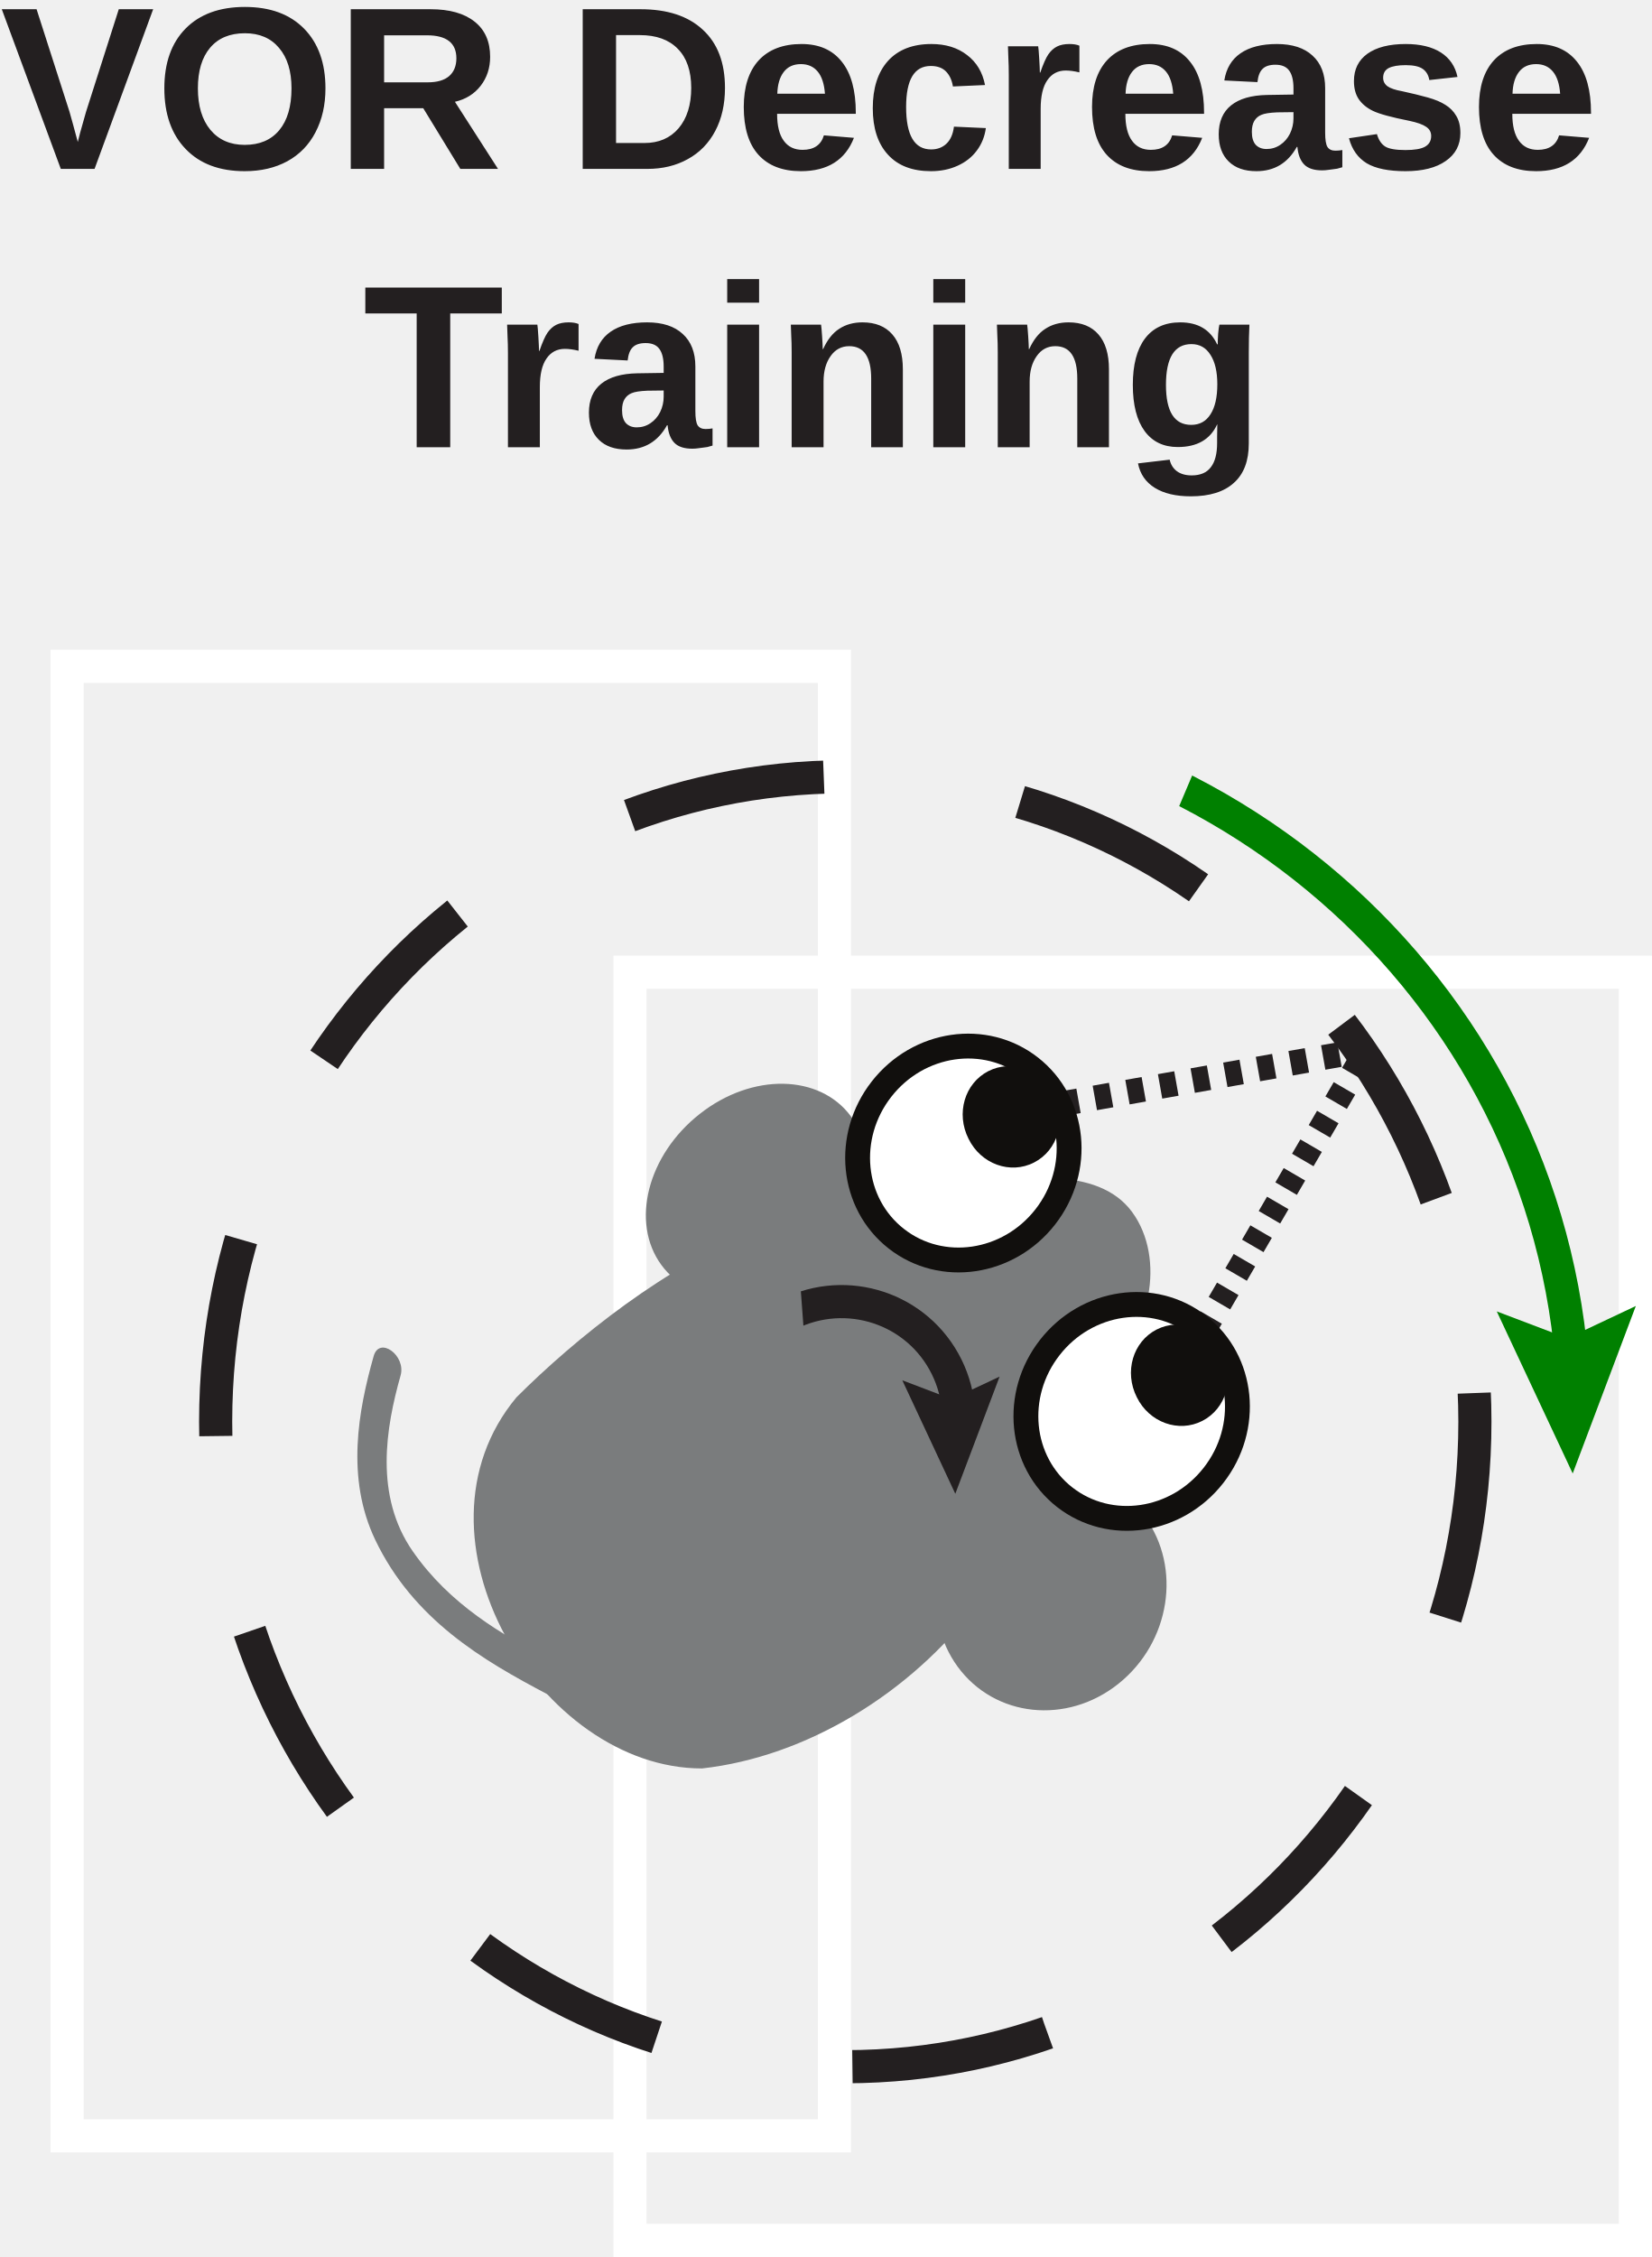
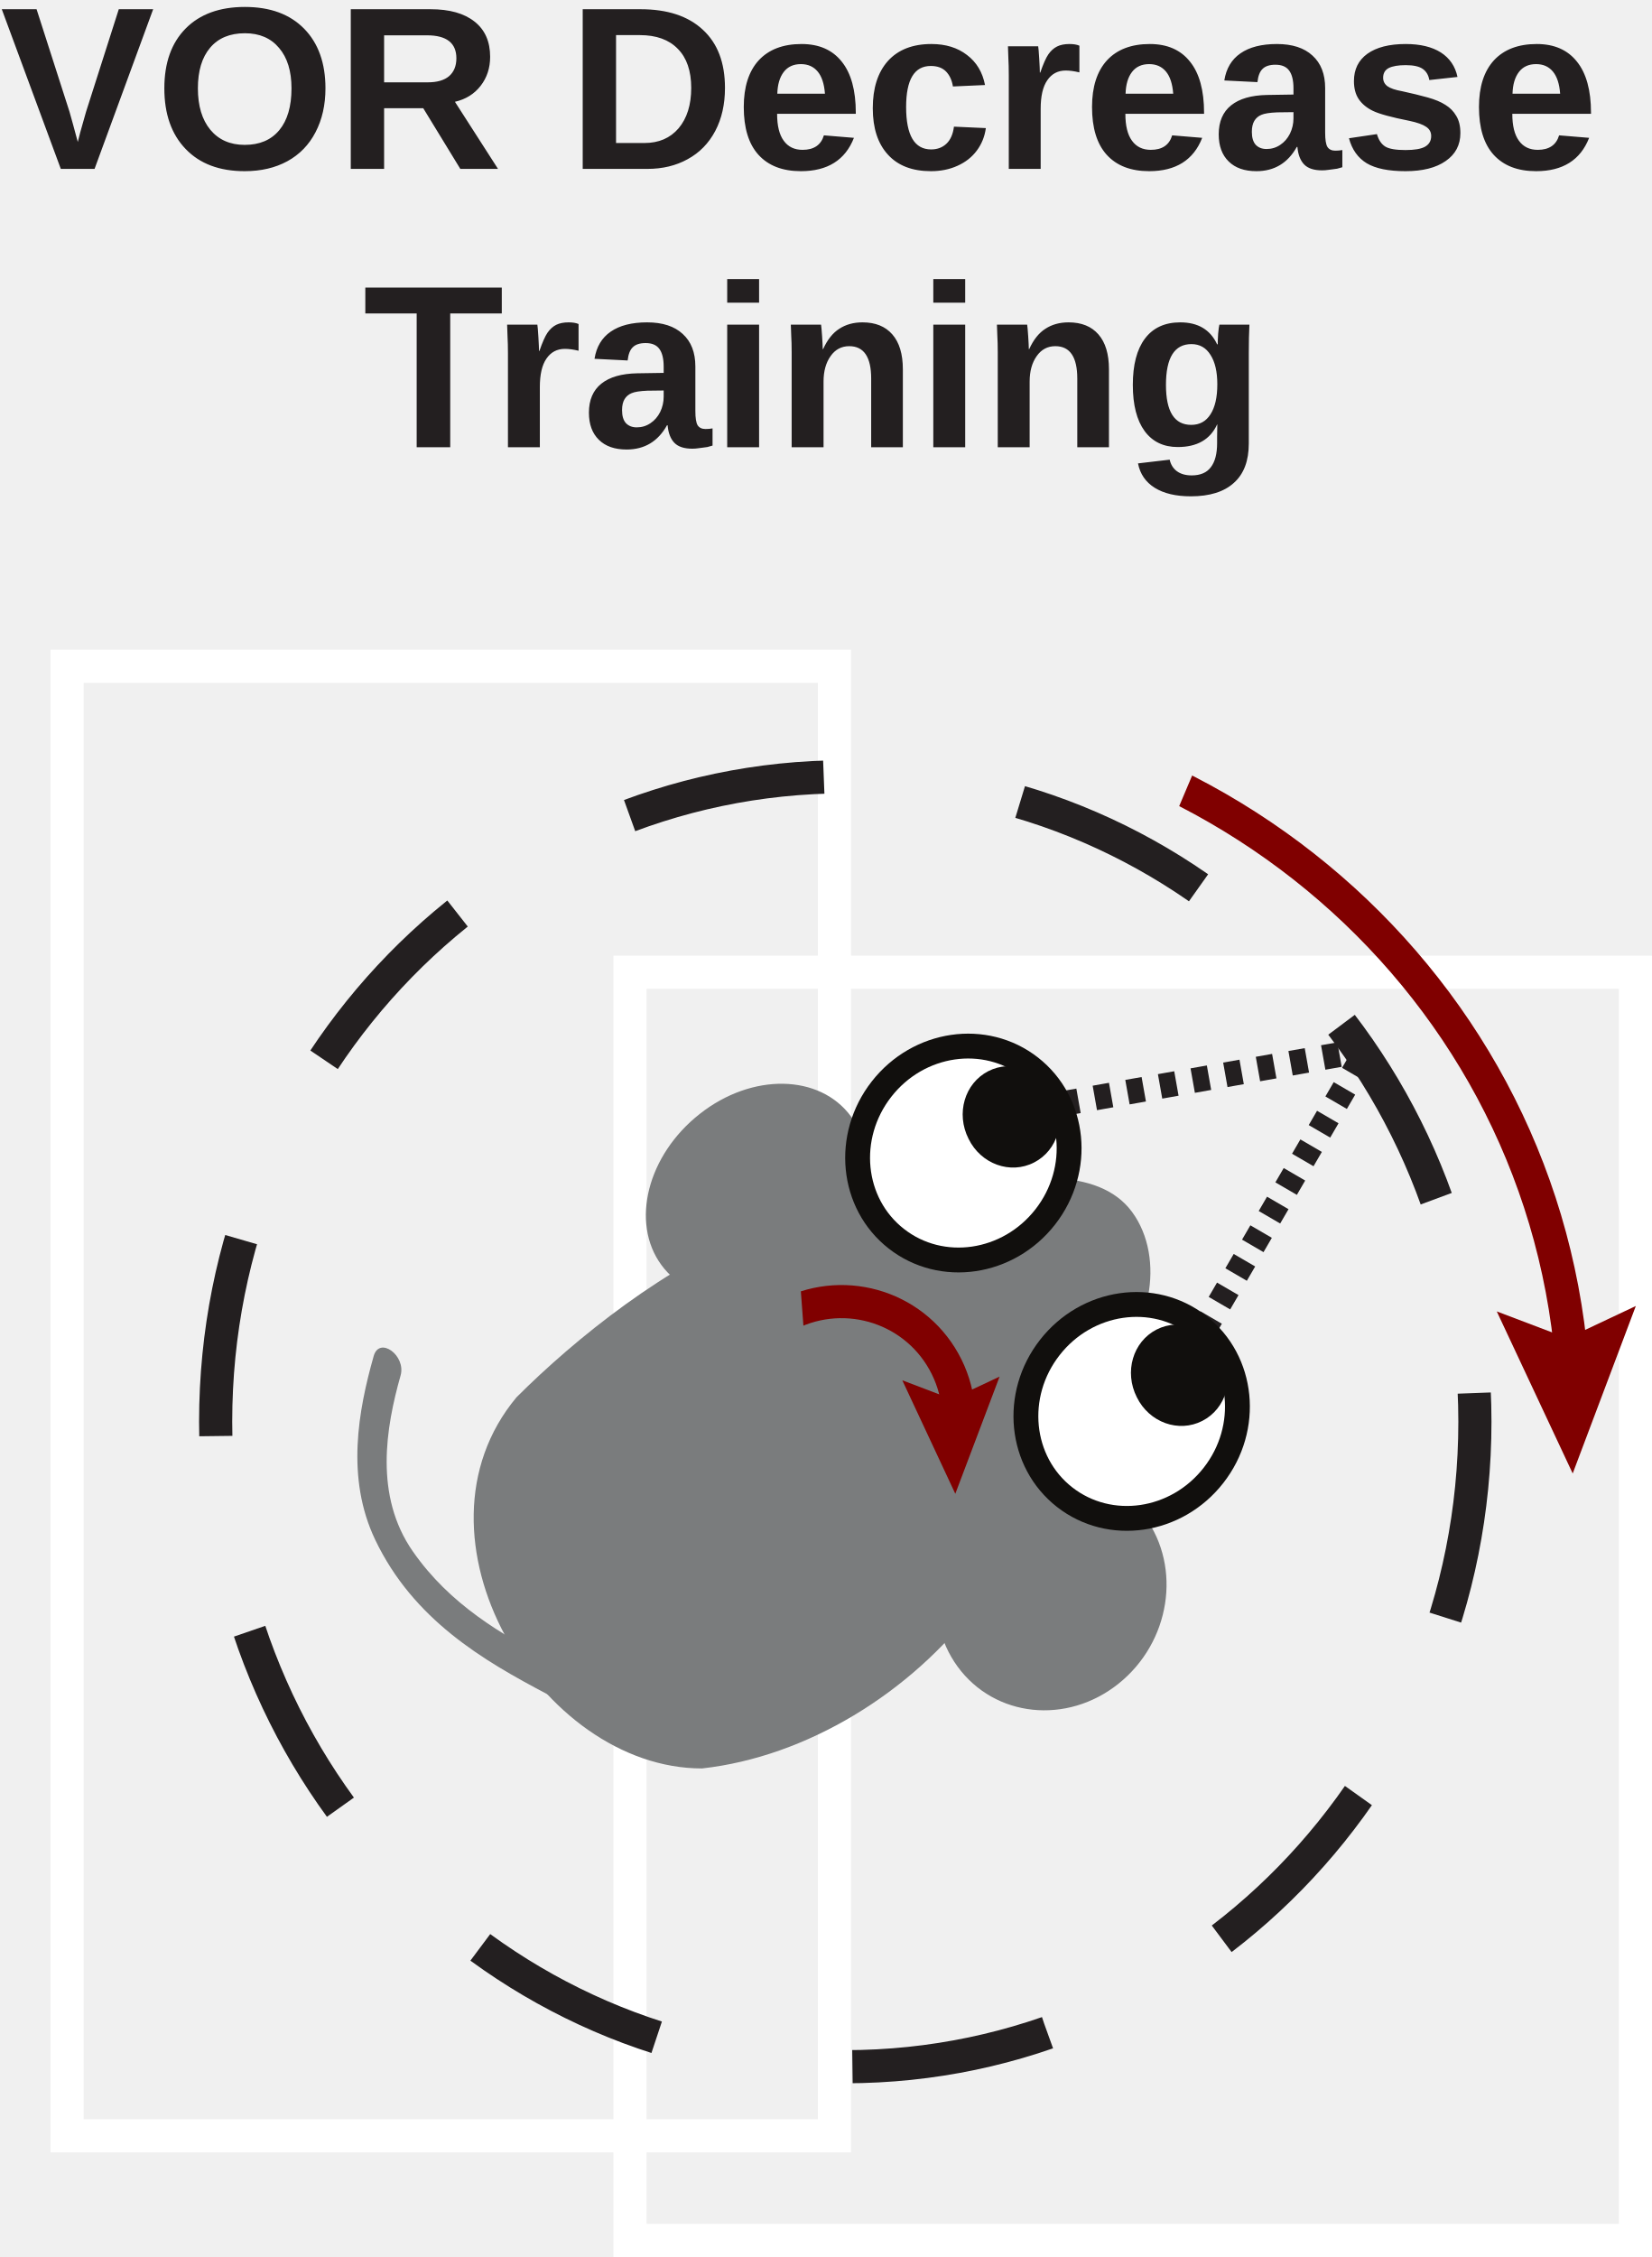
<svg xmlns="http://www.w3.org/2000/svg" width="124.645" height="170.283" id="svg4509" version="1.1">
  <defs id="defs4511">
    <clipPath clipPathUnits="userSpaceOnUse" id="clipPath470">
      <path d="m 184.286,581.214 0.857,-11.519 11.143,0.731 -0.859,11.518 -11.141,-0.73 z" id="path472" />
    </clipPath>
    <clipPath clipPathUnits="userSpaceOnUse" id="clipPath476">
      <path d="M 0,0 612,0 612,792 0,792 0,0 z" id="path478" />
    </clipPath>
    <clipPath clipPathUnits="userSpaceOnUse" id="clipPath452">
      <path d="m 197.732,585.134 38.976,-16.501 13.646,32.229 -38.976,16.502 -13.646,-32.23 z" id="path454" />
    </clipPath>
    <clipPath clipPathUnits="userSpaceOnUse" id="clipPath458">
      <path d="M 0,0 612,0 612,792 0,792 0,0 z" id="path460" />
    </clipPath>
  </defs>
  <g id="layer1" transform="translate(-311.9631,-450.0776)">
    <text style="font-size:15px" id="text32" x="311.972" y="462.818">
      <tspan style="font-size:17.5px;font-variant:normal;font-weight:bold;writing-mode:lr-tb;fill:#231f20;fill-opacity:1;fill-rule:nonzero;stroke:none;font-family:Arial;-inkscape-font-specification:Arial-BoldMT" x="311.972 323.644 337.259 349.894 354.759 367.394 377.124 386.854 393.662 403.392 413.122 422.852" y="462.818" id="tspan34">VOR Decrease</tspan>
    </text>
    <text style="font-size:15px" id="text36" x="339.324" y="483.818">
      <tspan style="font-size:17.5px;font-variant:normal;font-weight:bold;writing-mode:lr-tb;fill:#231f20;fill-opacity:1;fill-rule:nonzero;stroke:none;font-family:Arial;-inkscape-font-specification:Arial-BoldMT" x="339.324" y="483.818" id="tspan38">T</tspan>
    </text>
    <text style="font-size:15px" id="text40" x="349.072" y="483.818">
      <tspan style="font-size:17.5px;font-variant:normal;font-weight:bold;writing-mode:lr-tb;fill:#231f20;fill-opacity:1;fill-rule:nonzero;stroke:none;font-family:Arial;-inkscape-font-specification:Arial-BoldMT" x="349.072 355.879 365.609 370.474 381.167 386.032 396.724" y="483.818" id="tspan42">raining</tspan>
    </text>
    <path d="m 359.498,619.111 75.86,0 0,-95.681 -75.86,0 0,95.681 z" style="fill:none;stroke:#ffffff;stroke-width:2.5;stroke-linecap:butt;stroke-linejoin:miter;stroke-miterlimit:4;stroke-opacity:1;stroke-dasharray:none" id="path402" />
    <path d="m 317.024,611.217 57.899,0 0,-110.87 -57.899,0 0,110.87 z" style="fill:none;stroke:#ffffff;stroke-width:2.5;stroke-linecap:butt;stroke-linejoin:miter;stroke-miterlimit:4;stroke-opacity:1;stroke-dasharray:none" id="path404" />
    <g id="g406" transform="matrix(1.25,0,0,-1.25,423.248,557.3438)">
      <path d="m 0,0 c 0,-21.499 -17.015,-38.928 -38.005,-38.928 -20.99,0 -38.006,17.429 -38.006,38.928 0,21.5 17.016,38.929 38.006,38.929 C -17.015,38.929 0,21.5 0,0 z" style="fill:none;stroke:#231f20;stroke-width:2;stroke-linecap:butt;stroke-linejoin:miter;stroke-miterlimit:4;stroke-opacity:1;stroke-dasharray:12, 12;stroke-dashoffset:0" id="path408" />
    </g>
    <path d="m 377.179,556.261 c 0,0.652 -0.481,1.181 -1.076,1.181 -0.594,0 -1.075,-0.529 -1.075,-1.181 0,-0.651 0.481,-1.181 1.075,-1.181 0.595,0 1.076,0.53 1.076,1.181" style="fill:#231f20;fill-opacity:1;fill-rule:nonzero;stroke:none" id="path410" />
    <g id="g412" transform="matrix(1.25,0,0,-1.25,414.6634,530.0324)">
      <path d="M 0,0 -12.131,-20.838" style="fill:none;stroke:#231f20;stroke-width:1.5;stroke-linecap:butt;stroke-linejoin:miter;stroke-miterlimit:4;stroke-opacity:1;stroke-dasharray:1, 1;stroke-dashoffset:0" id="path414" />
    </g>
    <g id="g416" transform="matrix(1.25,0,0,-1.25,413.0331,529.6424)">
      <path d="M 0,0 -28.964,-5.131" style="fill:none;stroke:#231f20;stroke-width:1.5;stroke-linecap:butt;stroke-linejoin:miter;stroke-miterlimit:4;stroke-opacity:1;stroke-dasharray:1, 1;stroke-dashoffset:0" id="path418" />
    </g>
    <path d="m 376.177,534.315 c -2.359,-3.214 -7.469,-3.306 -11.409,-0.201 -3.947,3.091 -5.258,8.194 -2.9,11.405 2.356,3.214 7.479,3.303 11.429,0.207 3.949,-3.092 5.236,-8.203 2.88,-11.411" style="fill:#7a7c7d;fill-opacity:1;fill-rule:evenodd;stroke:none" id="path420" />
    <path d="m 398.347,564.52 c -2.791,-3.817 -8.215,-4.396 -12.12,-1.28 -3.901,3.118 -4.808,8.731 -2.013,12.575 2.803,3.837 8.245,4.409 12.144,1.291 3.901,-3.119 4.793,-8.746 1.989,-12.586" style="fill:#7a7c7d;fill-opacity:1;fill-rule:evenodd;stroke:none" id="path422" />
    <path d="m 353.551,575.358 c -3.739,-1.964 -7.649,-4.221 -10.443,-8.239 -2.917,-4.197 -2.031,-9.334 -0.919,-13.266 0.425,-1.508 -1.601,-2.986 -2.031,-1.464 -1.157,4.091 -2.115,9.191 0.117,13.864 2.87,6.006 8.11,9.086 12.992,11.65 1.373,0.719 1.643,-1.834 0.282,-2.545" style="fill:#7a7c7d;fill-opacity:1;fill-rule:nonzero;stroke:none" id="path424" />
    <path d="m 389.153,547.839 c -10.221,-15.088 -29.471,-1.087 -38.221,7.662 -8.75,10.5 1.75,28 13.999,28 15.751,-1.75 31.501,-19.25 24.223,-35.663" style="fill:#7a7c7d;fill-opacity:1;fill-rule:evenodd;stroke:none" id="path426" />
    <path d="m 384.14,539.846 c -2.594,5.696 4.876,14.334 10.919,13.53 3.743,-2.425 4.899,-8.361 2.315,-11.869 -2.587,-3.51 -8.629,-2.705 -13.234,-1.661" style="fill:#7a7c7d;fill-opacity:1;fill-rule:evenodd;stroke:none" id="path428" />
    <path d="m 390.827,541.895 c -2.792,3.572 -7.822,4.309 -11.23,1.644 -3.411,-2.663 -3.91,-7.72 -1.12,-11.291 2.79,-3.574 7.819,-4.309 11.226,-1.646 3.411,2.665 3.915,7.72 1.124,11.294" style="fill:#ffffff;fill-opacity:1;fill-rule:nonzero;stroke:none" id="path430" />
    <g id="g432" transform="matrix(1.25,0,0,-1.25,390.8267,541.8946)">
      <path d="m 0,0 c -2.234,-2.858 -6.258,-3.447 -8.984,-1.315 -2.729,2.13 -3.128,6.176 -0.896,9.033 2.232,2.859 6.255,3.447 8.981,1.317 C 1.83,6.903 2.233,2.859 0,0 z" style="fill:none;stroke:#110f0d;stroke-width:1.5;stroke-linecap:round;stroke-linejoin:round;stroke-miterlimit:10;stroke-opacity:1;stroke-dasharray:none" id="path434" />
    </g>
    <path d="m 391.486,532.705 c -0.949,-1.93 -3.169,-2.725 -4.955,-1.812 -1.784,0.92 -2.459,3.188 -1.486,5.11 0.934,1.904 3.156,2.701 4.939,1.781 1.788,-0.914 2.458,-3.186 1.502,-5.079" style="fill:#110f0d;fill-opacity:1;fill-rule:evenodd;stroke:none" id="path436" />
    <path d="m 403.524,561.389 c -2.791,3.575 -7.819,4.309 -11.23,1.646 -3.409,-2.665 -3.913,-7.721 -1.12,-11.295 2.791,-3.572 7.817,-4.308 11.229,-1.646 3.411,2.666 3.915,7.721 1.121,11.295" style="fill:#ffffff;fill-opacity:1;fill-rule:nonzero;stroke:none" id="path438" />
    <g id="g440" transform="matrix(1.25,0,0,-1.25,403.5245,561.3887)">
      <path d="m 0,0 c -2.233,-2.86 -6.255,-3.447 -8.984,-1.317 -2.727,2.132 -3.13,6.177 -0.896,9.036 2.233,2.858 6.254,3.446 8.983,1.317 C 1.832,6.903 2.235,2.859 0,0 z" style="fill:none;stroke:#110f0d;stroke-width:1.5;stroke-linecap:round;stroke-linejoin:round;stroke-miterlimit:10;stroke-opacity:1;stroke-dasharray:none" id="path442" />
    </g>
    <path d="m 404.184,552.2 c -0.949,-1.93 -3.169,-2.725 -4.955,-1.812 -1.784,0.916 -2.461,3.188 -1.489,5.109 0.938,1.905 3.156,2.699 4.941,1.782 1.786,-0.914 2.461,-3.189 1.502,-5.079" style="fill:#110f0d;fill-opacity:1;fill-rule:evenodd;stroke:none" id="path444" />
-     <path d="m 424.897,549.019 5.334,2.024 5.159,-2.433 -4.763,12.637 -5.73,-12.229 z" style="fill:#008000;fill-opacity:1;fill-rule:nonzero;stroke:none" id="path446" />
-     <g transform="matrix(1.25,0,0,-1.25,141.7795,1270.636)" id="g448" style="stroke:#008000">
-       <g id="g450" clip-path="url(#clipPath452)" style="stroke:#008000">
-         <g id="g456" clip-path="url(#clipPath458)" style="stroke:#008000">
-           <g id="g462" transform="translate(190.731,527.8188)" style="stroke:#008000">
-             <path d="m 0,0 c -24.218,-2.015 -45.447,15.519 -47.416,39.164 -1.968,23.647 16.072,44.45 40.29,46.466 C 17.095,87.645 38.324,70.11 40.293,46.464 42.261,22.819 24.222,2.016 0,0 z" style="fill:none;stroke:#008000;stroke-width:2;stroke-linecap:butt;stroke-linejoin:miter;stroke-miterlimit:4;stroke-opacity:1;stroke-dasharray:none" id="path464" />
+     <path d="m 424.897,549.019 5.334,2.024 5.159,-2.433 -4.763,12.637 -5.73,-12.229 z" style="fill:#800000;fill-opacity:1;fill-rule:nonzero;stroke:none" id="path446" />
+     <g transform="matrix(1.25,0,0,-1.25,141.7795,1270.636)" id="g448" style="stroke:#800000">
+       <g id="g450" clip-path="url(#clipPath452)" style="stroke:#800000">
+         <g id="g456" clip-path="url(#clipPath458)" style="stroke:#800000">
+           <g id="g462" transform="translate(190.731,527.8188)" style="stroke:#800000">
+             <path d="m 0,0 c -24.218,-2.015 -45.447,15.519 -47.416,39.164 -1.968,23.647 16.072,44.45 40.29,46.466 C 17.095,87.645 38.324,70.11 40.293,46.464 42.261,22.819 24.222,2.016 0,0 z" style="fill:none;stroke:#800000;stroke-width:2;stroke-linecap:butt;stroke-linejoin:miter;stroke-miterlimit:4;stroke-opacity:1;stroke-dasharray:none" id="path464" />
          </g>
        </g>
      </g>
    </g>
-     <g transform="matrix(1.25,0,0,-1.25,141.7795,1270.636)" id="g466">
-       <g id="g468" clip-path="url(#clipPath470)">
-         <g id="g474" clip-path="url(#clipPath476)">
-           <g id="g480" transform="translate(190.3711,564.5811)">
-             <path d="m 0,0 c -3.43,-1.934 -7.76,-0.729 -9.674,2.69 -1.913,3.42 -0.683,7.759 2.745,9.692 3.43,1.934 7.762,0.729 9.675,-2.691 C 4.659,6.272 3.43,1.933 0,0 z" style="fill:none;stroke:#231f20;stroke-width:2;stroke-linecap:butt;stroke-linejoin:miter;stroke-miterlimit:4;stroke-opacity:1;stroke-dasharray:none" id="path482" />
+     <g transform="matrix(1.25,0,0,-1.25,141.7795,1270.636)" id="g466" style="stroke:#800000">
+       <g id="g468" clip-path="url(#clipPath470)" style="stroke:#800000">
+         <g id="g474" clip-path="url(#clipPath476)" style="stroke:#800000">
+           <g id="g480" transform="translate(190.3711,564.5811)" style="stroke:#800000">
+             <path d="m 0,0 c -3.43,-1.934 -7.76,-0.729 -9.674,2.69 -1.913,3.42 -0.683,7.759 2.745,9.692 3.43,1.934 7.762,0.729 9.675,-2.691 C 4.659,6.272 3.43,1.933 0,0 z" style="fill:none;stroke:#800000;stroke-width:2;stroke-linecap:butt;stroke-linejoin:miter;stroke-miterlimit:4;stroke-opacity:1;stroke-dasharray:none" id="path482" />
          </g>
        </g>
      </g>
    </g>
-     <path d="m 380.043,554.216 3.73,1.42 3.612,-1.698 -3.342,8.841 -4,-8.564 z" style="fill:#231f20;fill-opacity:1;fill-rule:nonzero;stroke:none" id="path492" />
+     <path d="m 380.043,554.216 3.73,1.42 3.612,-1.698 -3.342,8.841 -4,-8.564 z" style="fill:#800000;fill-opacity:1;fill-rule:nonzero;stroke:none" id="path492" />
  </g>
</svg>
